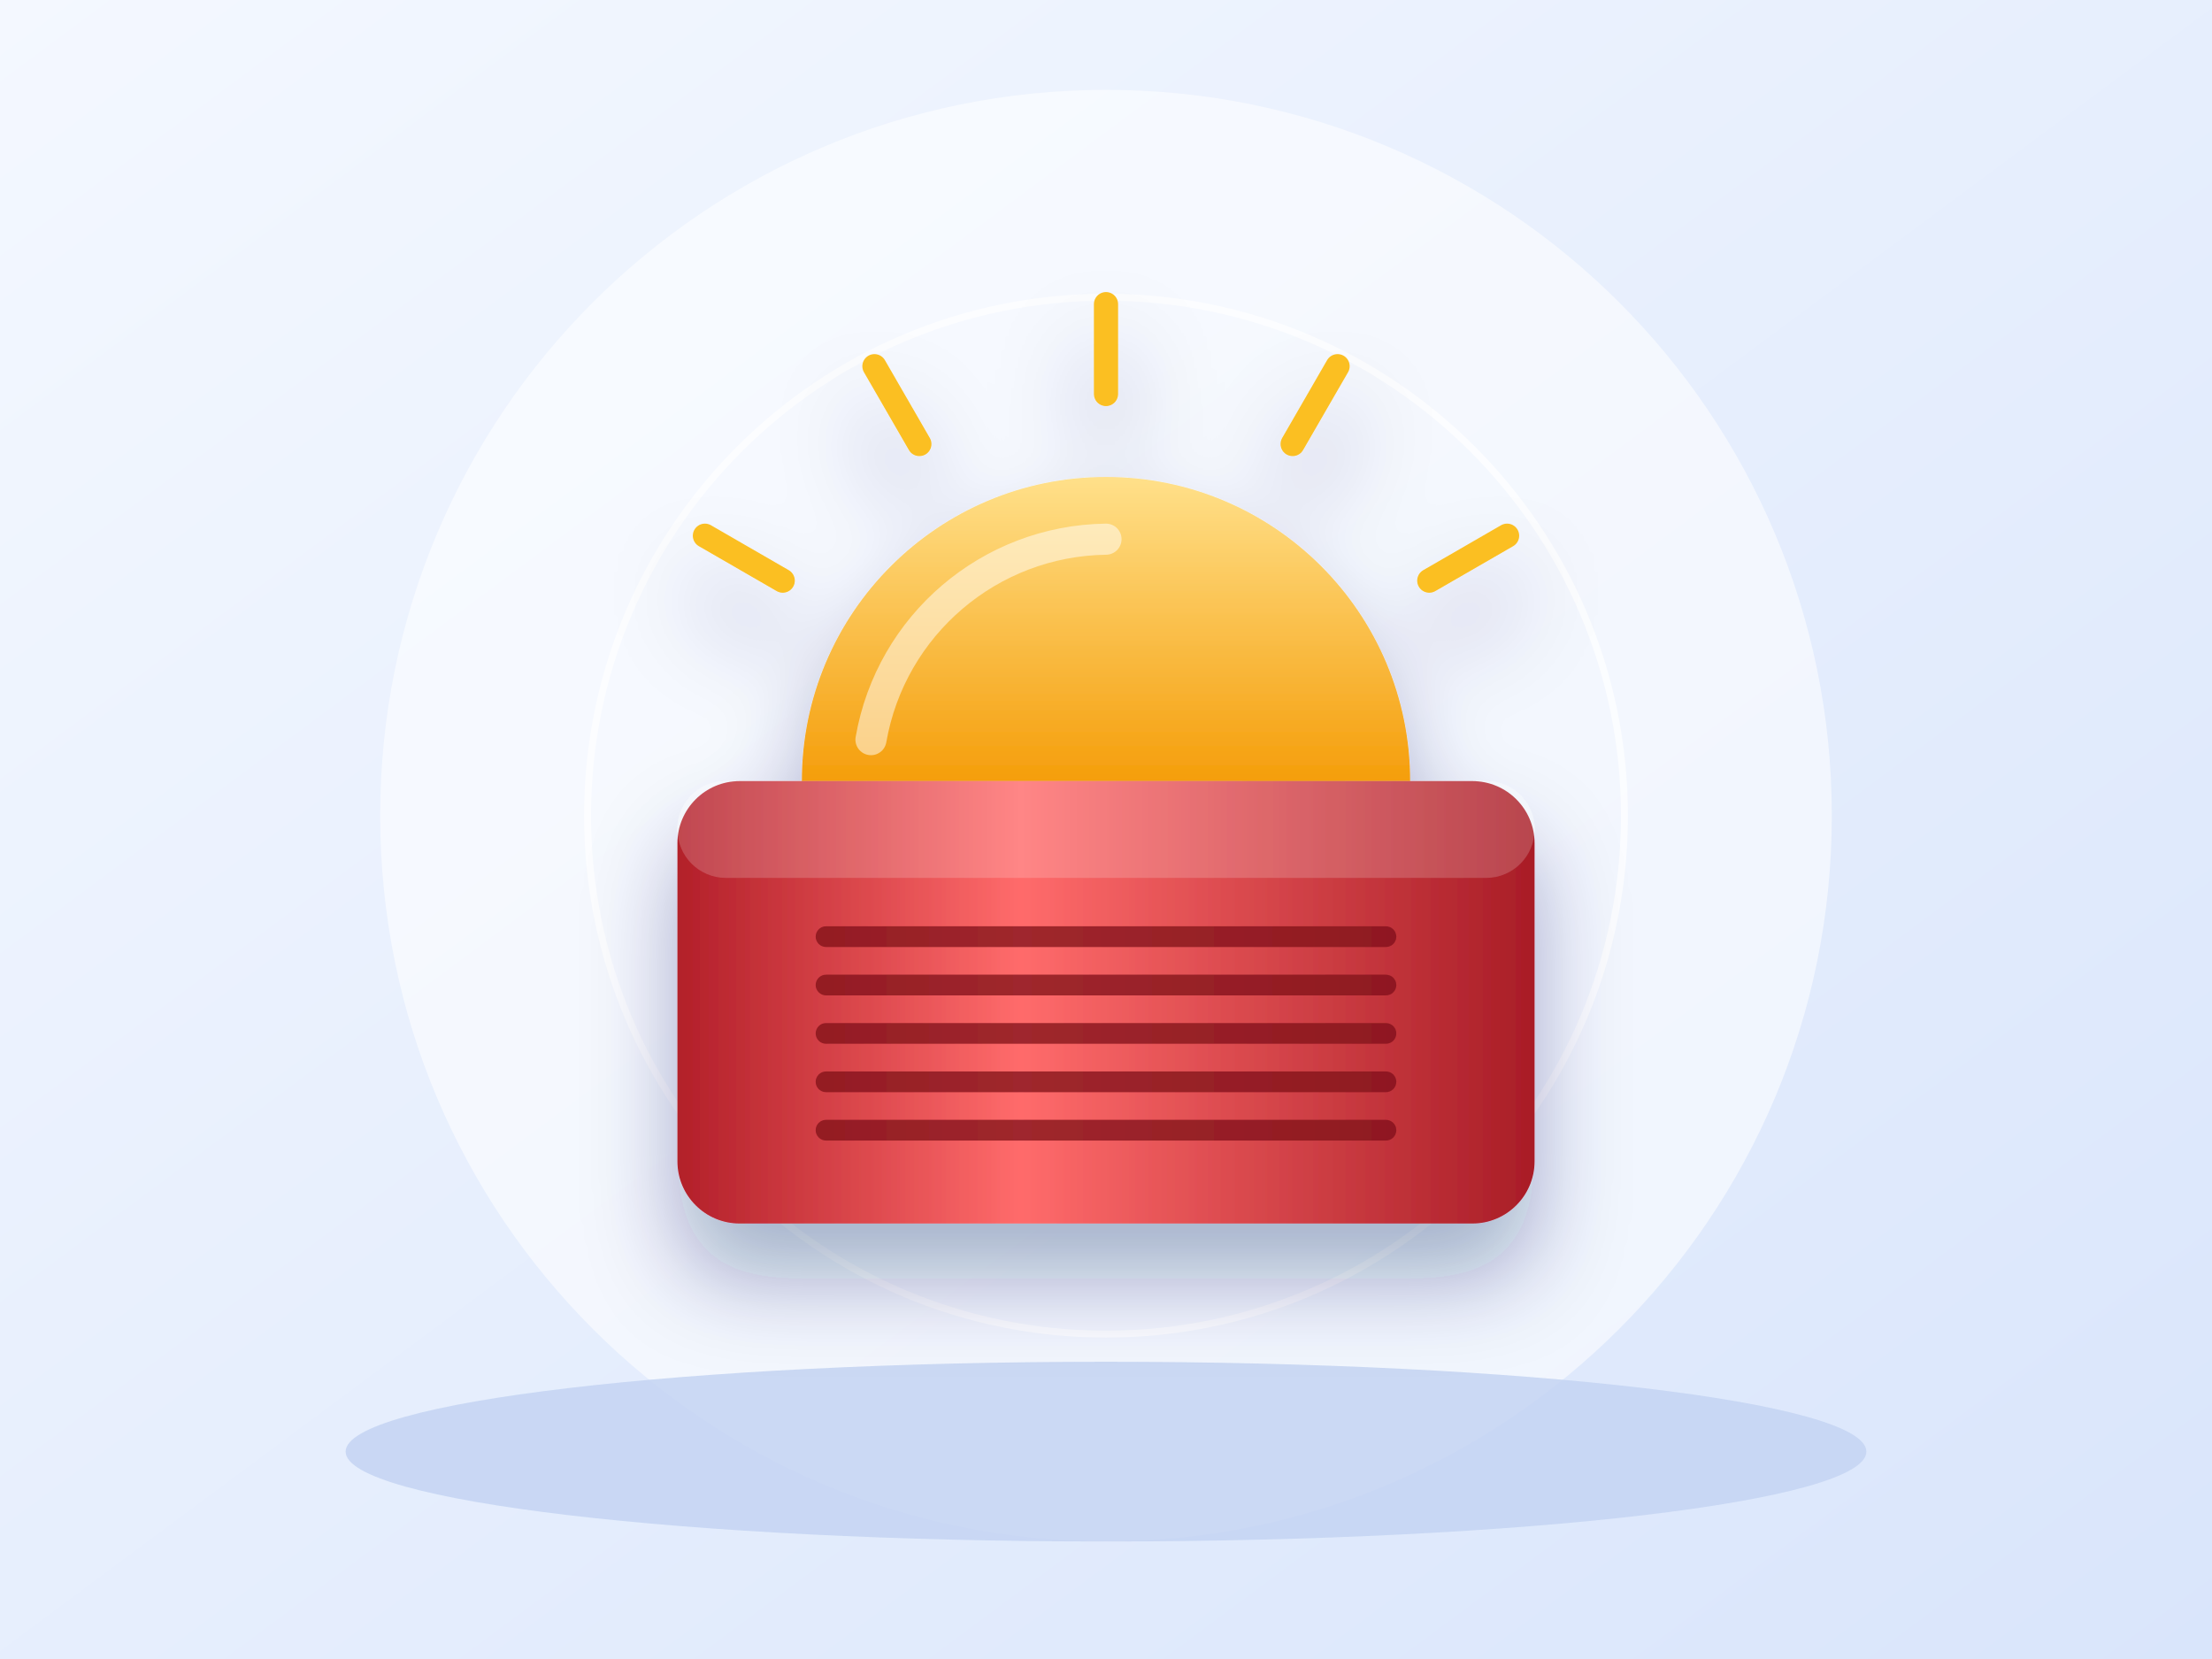
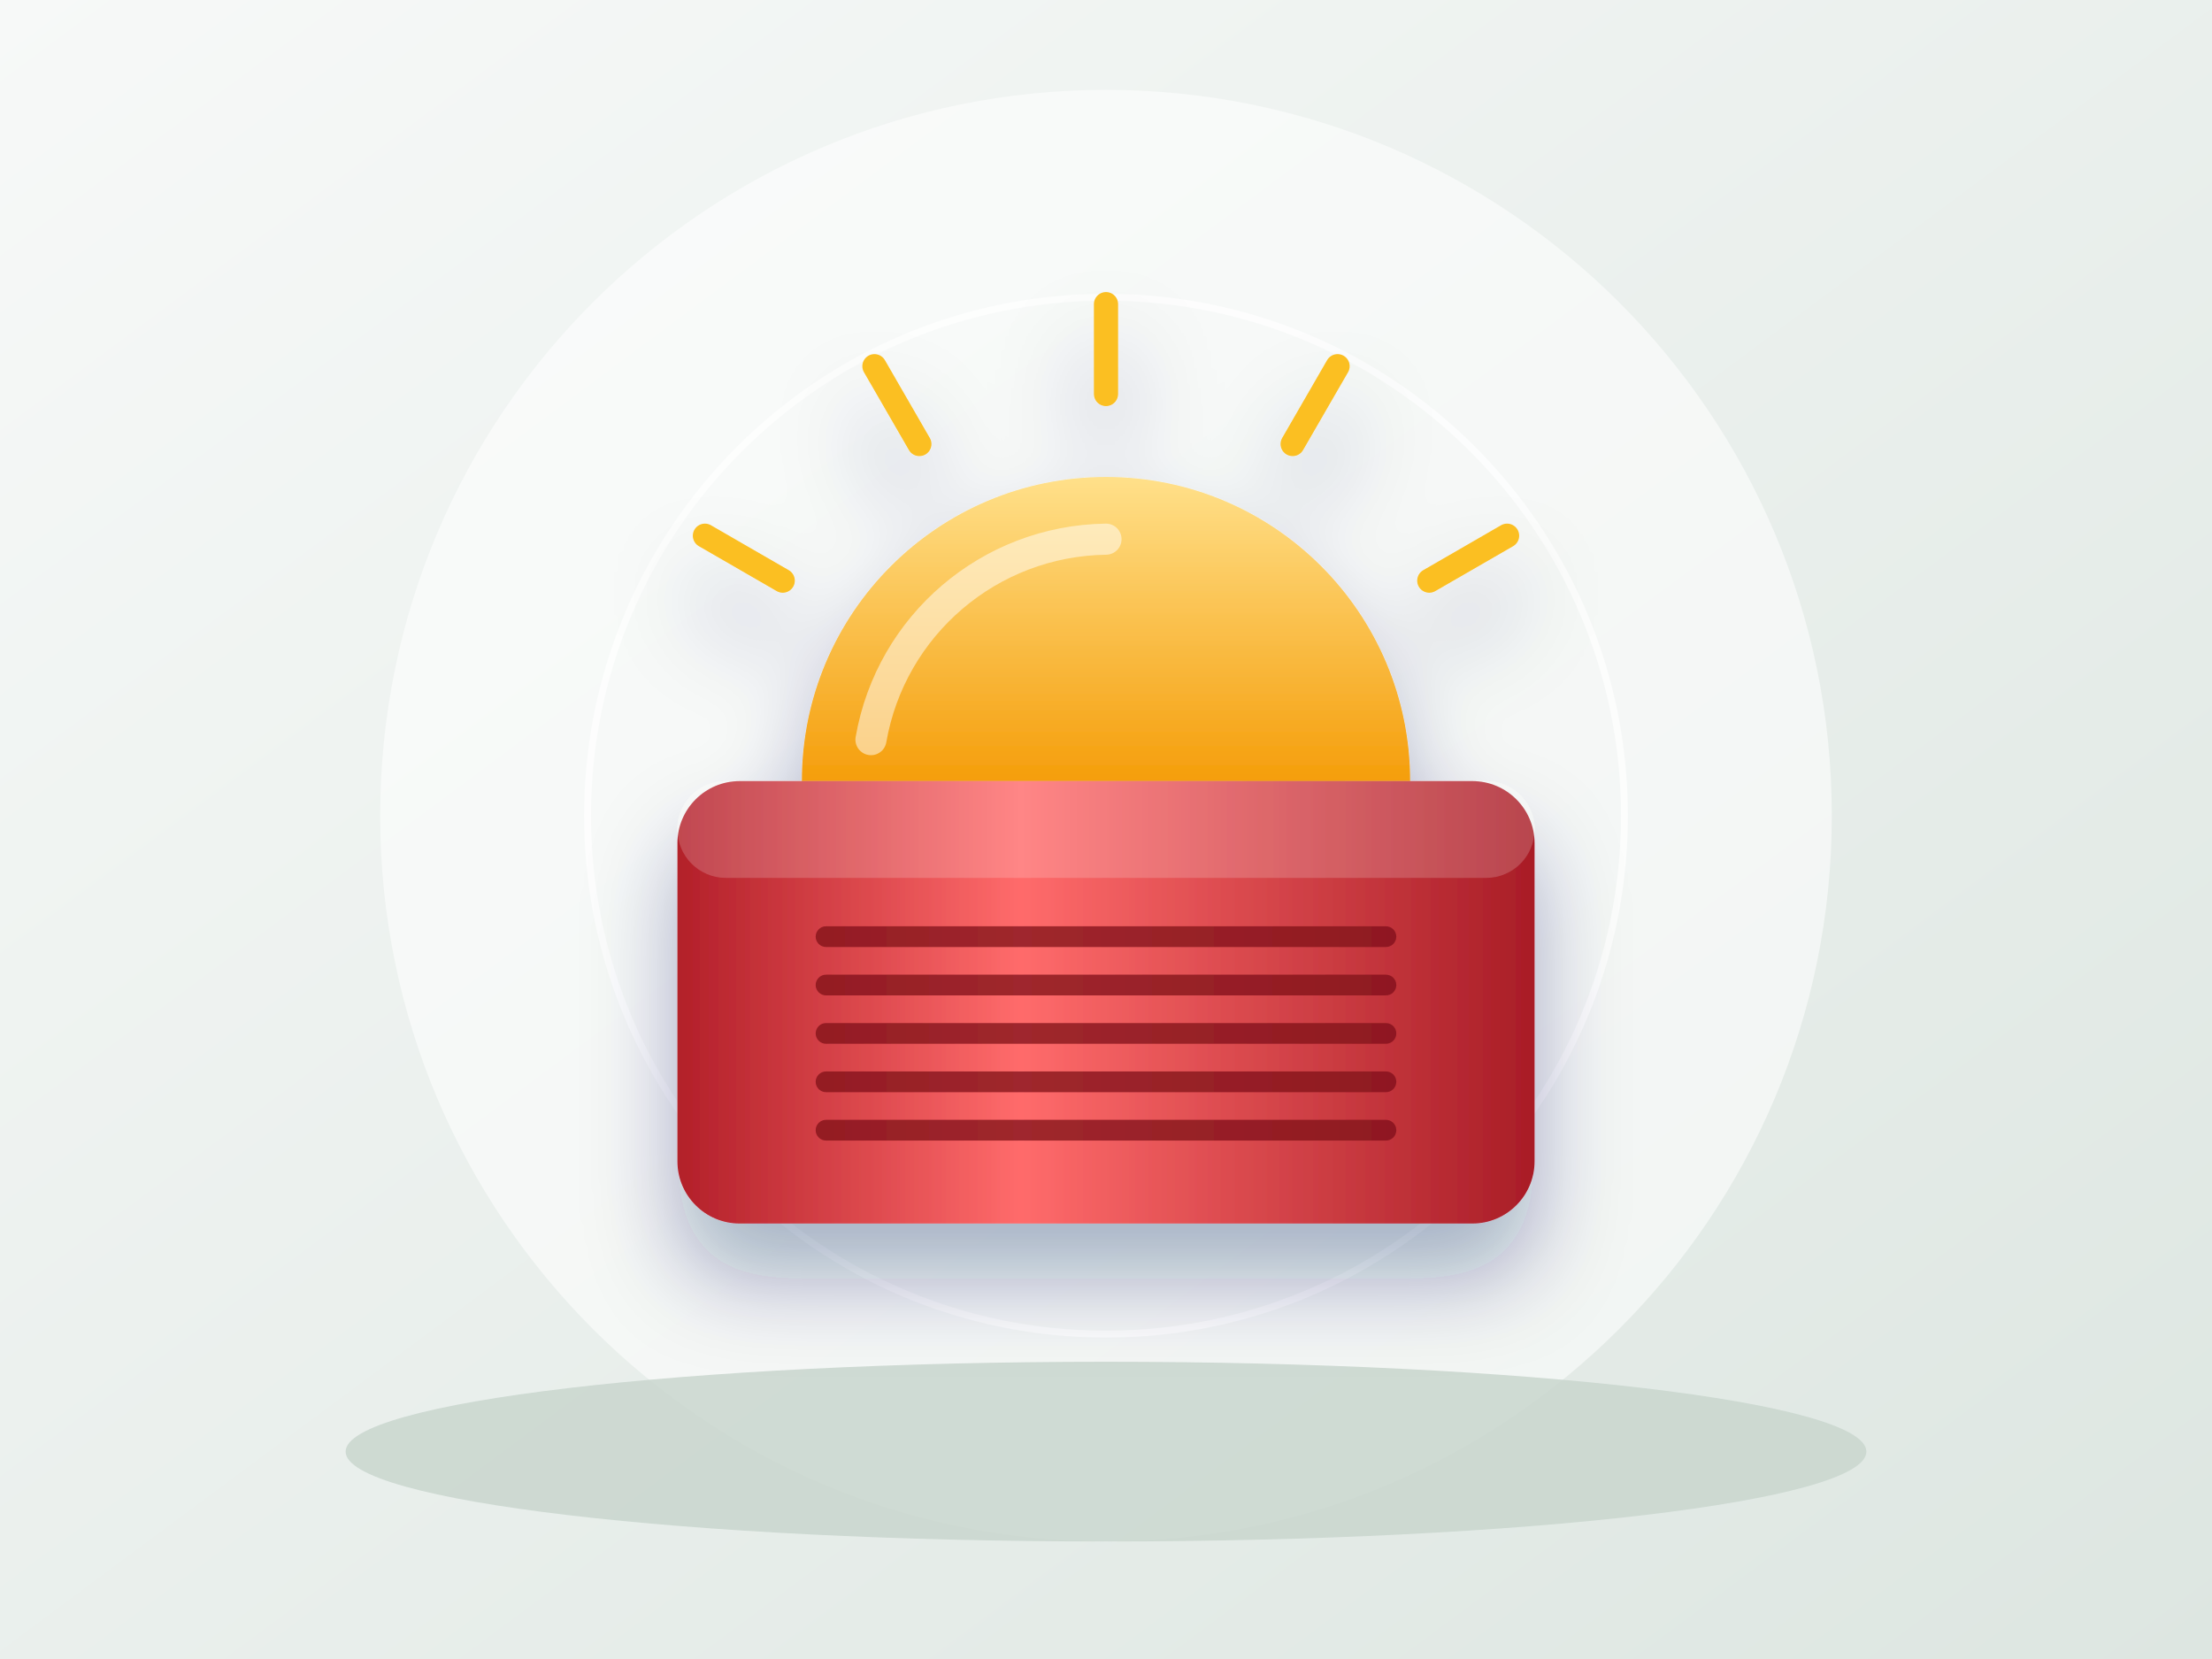
<svg xmlns="http://www.w3.org/2000/svg" viewBox="0 0 640 480" width="640" height="480" role="img">
  <defs>
    <linearGradient id="metal" x1="0" y1="0" x2="0" y2="1">
      <stop offset="0" stop-color="#eef2f9" />
      <stop offset=".5" stop-color="#aab6cb" />
      <stop offset="1" stop-color="#6f7d97" />
    </linearGradient>
    <linearGradient id="white" x1="0" y1="0" x2="0" y2="1">
      <stop offset="0" stop-color="#ffffff" />
      <stop offset="1" stop-color="#d3ddee" />
    </linearGradient>
    <linearGradient id="dark" x1="0" y1="0" x2="0" y2="1">
      <stop offset="0" stop-color="#4d5972" />
      <stop offset="1" stop-color="#1c2438" />
    </linearGradient>
    <linearGradient id="black" x1="0" y1="0" x2="0" y2="1">
      <stop offset="0" stop-color="#2d3347" />
      <stop offset="1" stop-color="#0c101b" />
    </linearGradient>
    <linearGradient id="navy" x1="0" y1="0" x2="0" y2="1">
      <stop offset="0" stop-color="#3f5079" />
      <stop offset="1" stop-color="#1a2342" />
    </linearGradient>
    <linearGradient id="red" x1="0" y1="0" x2="1" y2="0">
      <stop offset="0" stop-color="#b3202a" />
      <stop offset=".4" stop-color="#ff6b6b" />
      <stop offset="1" stop-color="#a91d27" />
    </linearGradient>
    <linearGradient id="wood" x1="0" y1="0" x2="1" y2="1">
      <stop offset="0" stop-color="#c58a45" />
      <stop offset="1" stop-color="#6e411a" />
    </linearGradient>
    <linearGradient id="amber" x1="0" y1="0" x2="0" y2="1">
      <stop offset="0" stop-color="#ffe08a" />
      <stop offset="1" stop-color="#f59e0b" />
    </linearGradient>
    <linearGradient id="gun" x1="0" y1="0" x2="0" y2="1">
      <stop offset="0" stop-color="#6b778c" />
      <stop offset=".5" stop-color="#3a4457" />
      <stop offset="1" stop-color="#171d2b" />
    </linearGradient>
    <radialGradient id="glass" cx=".35" cy=".3" r=".85">
      <stop offset="0" stop-color="#5b8fe8" />
      <stop offset=".45" stop-color="#1e3a7a" />
      <stop offset="1" stop-color="#070d22" />
    </radialGradient>
    <radialGradient id="lens" cx=".4" cy=".35" r=".8">
      <stop offset="0" stop-color="#7fb2ff" />
      <stop offset=".35" stop-color="#27468c" />
      <stop offset="1" stop-color="#050a1c" />
    </radialGradient>
    <filter id="sh" x="-25%" y="-25%" width="150%" height="160%">
      <feDropShadow dx="0" dy="16" stdDeviation="13" flood-color="#0f2560" flood-opacity=".32" />
    </filter>
    <linearGradient id="bg" x1="0" y1="0" x2="1" y2="1">
-       <stop offset="0" stop-color="#f4f8ff" />
-       <stop offset="1" stop-color="#d9e5fb" />
+       <stop offset="0" stop-color="#f7f9f8" />
+       <stop offset="1" stop-color="#dde6e1" />
    </linearGradient>
  </defs>
  <rect width="640" height="480" fill="url(#bg)" />
  <circle cx="320" cy="236" r="210" fill="#ffffff" opacity="0.55" />
  <circle cx="320" cy="236" r="150" fill="none" stroke="#ffffff" stroke-width="2" opacity="0.7" />
-   <ellipse cx="320" cy="420" rx="220" ry="26" fill="#c4d4f2" opacity=".85" />
+   <ellipse cx="320" cy="420" rx="220" ry="26" fill="#c9d6ce" opacity=".85" />
  <g filter="url(#sh)">
    <path d="M232 226 A88 88 0 0 1 408 226 Z" fill="url(#amber)" />
    <path d="M252 214 A70 70 0 0 1 320 156" stroke="#fff" stroke-width="9" fill="none" opacity=".5" stroke-linecap="round" />
    <line x1="226.469" y1="168" x2="203.953" y2="155" stroke="#fbbf24" stroke-width="7" stroke-linecap="round" />
    <line x1="266" y1="128.469" x2="253" y2="105.953" stroke="#fbbf24" stroke-width="7" stroke-linecap="round" />
    <line x1="320" y1="114" x2="320" y2="88" stroke="#fbbf24" stroke-width="7" stroke-linecap="round" />
    <line x1="374" y1="128.469" x2="387" y2="105.953" stroke="#fbbf24" stroke-width="7" stroke-linecap="round" />
    <line x1="413.531" y1="168" x2="436.047" y2="155" stroke="#fbbf24" stroke-width="7" stroke-linecap="round" />
    <rect x="196" y="226" width="248" height="128" rx="18" fill="url(#red)" />
    <rect x="196" y="226" width="248" height="28" rx="14" fill="#fff" opacity=".18" />
    <rect x="236" y="268" width="168" height="6" rx="3" fill="#7f1018" opacity=".75" />
    <rect x="236" y="282" width="168" height="6" rx="3" fill="#7f1018" opacity=".75" />
    <rect x="236" y="296" width="168" height="6" rx="3" fill="#7f1018" opacity=".75" />
    <rect x="236" y="310" width="168" height="6" rx="3" fill="#7f1018" opacity=".75" />
    <rect x="236" y="324" width="168" height="6" rx="3" fill="#7f1018" opacity=".75" />
  </g>
</svg>
